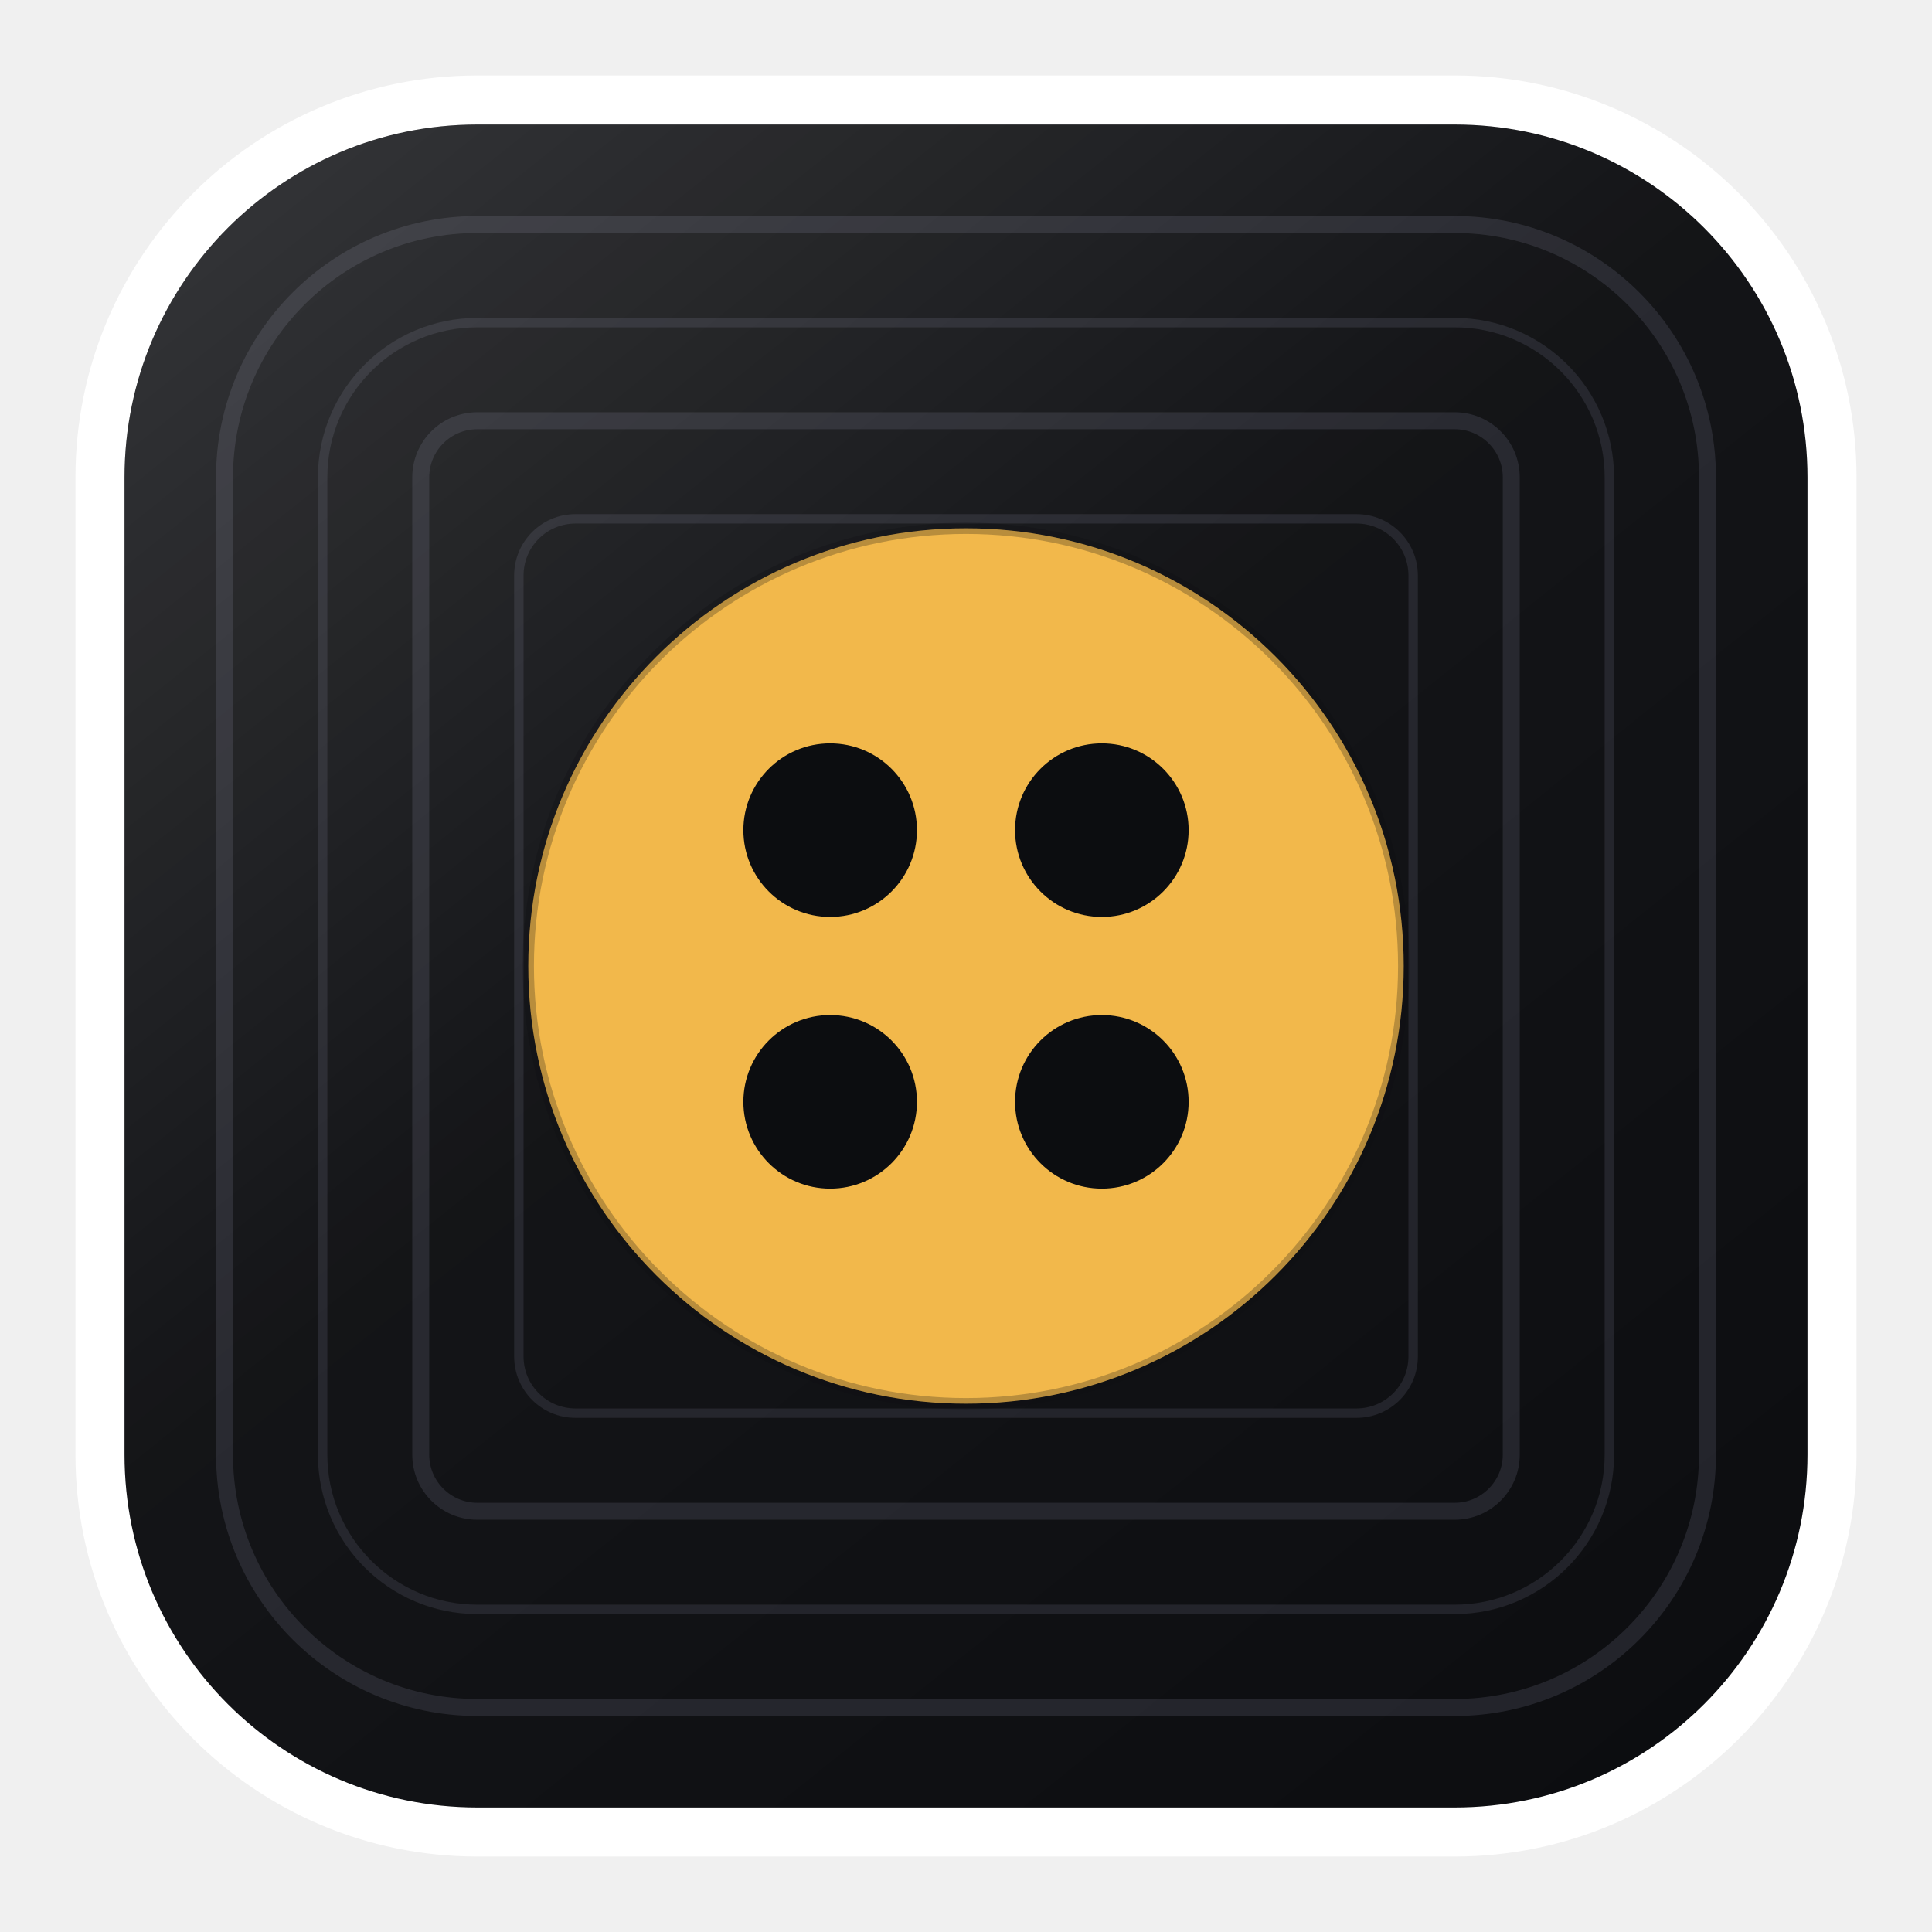
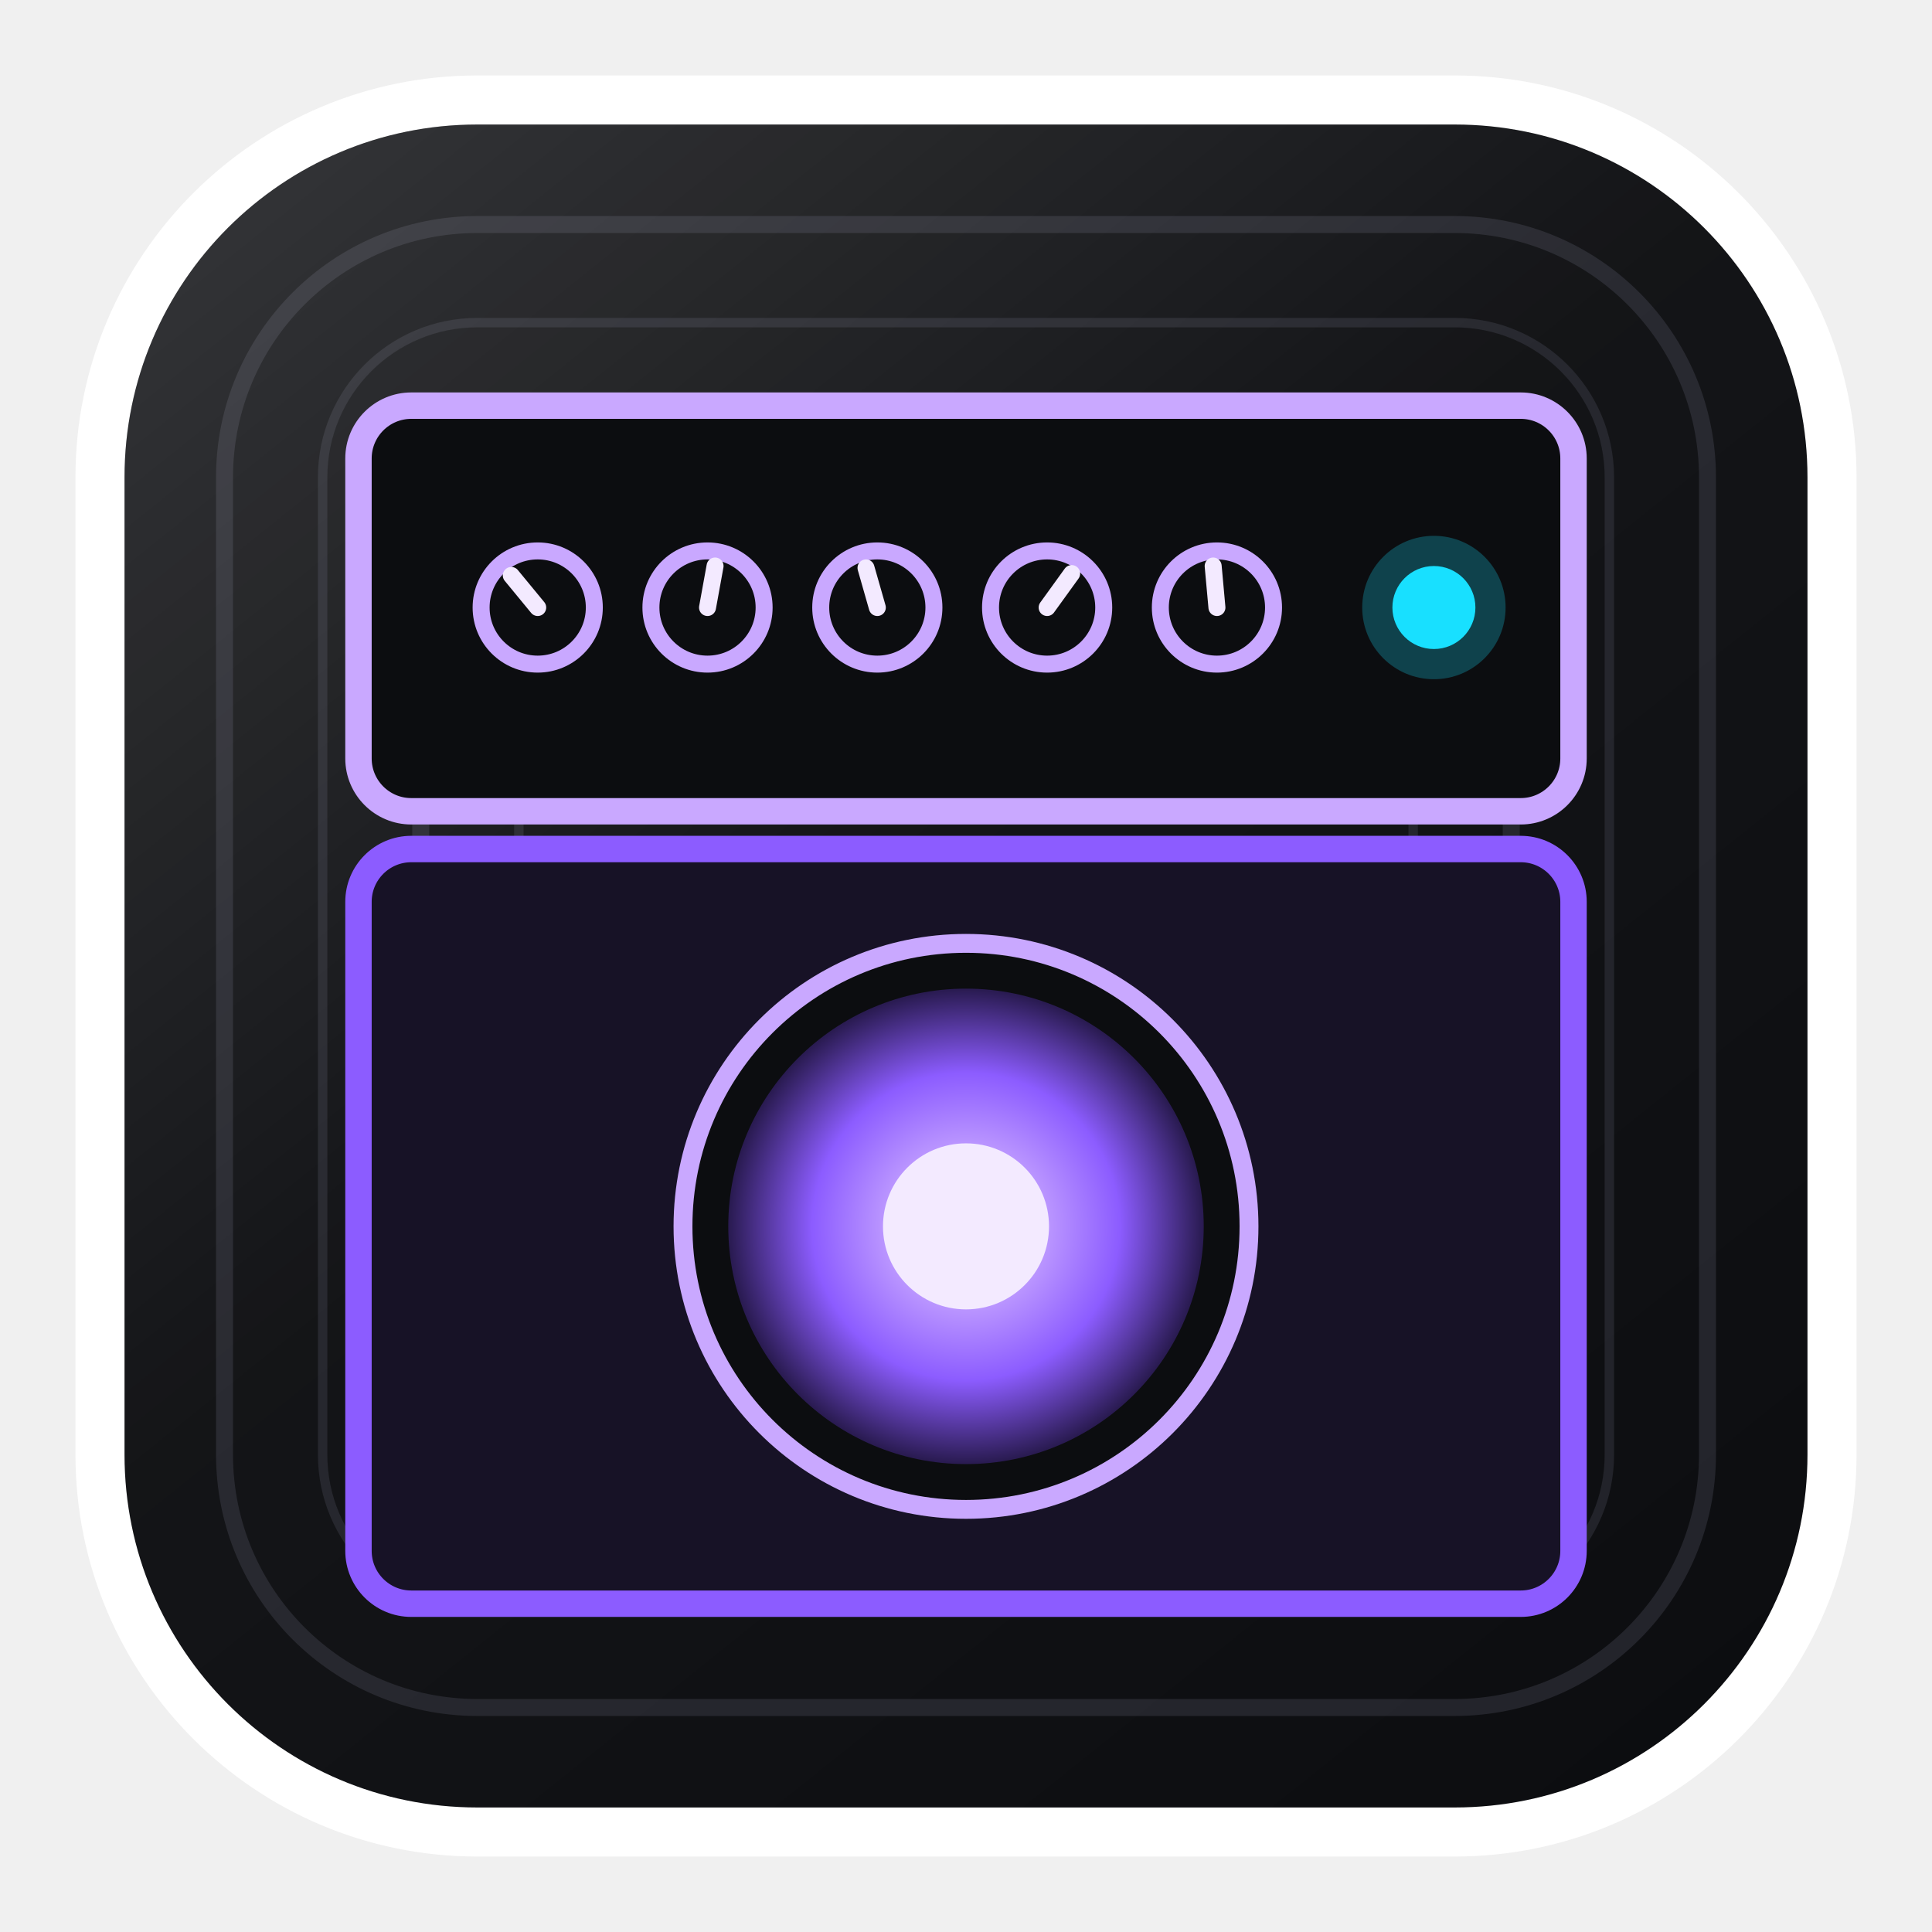
<svg xmlns="http://www.w3.org/2000/svg" viewBox="0 0 1024 1024" width="1024" height="1024">
  <defs>
    <linearGradient id="sheen" x1="0.1" y1="0" x2="0.9" y2="1">
      <stop offset="0" stop-color="#FFFFFF" stop-opacity="0.16" />
      <stop offset="0.45" stop-color="#FFFFFF" stop-opacity="0.03" />
      <stop offset="1" stop-color="#FFFFFF" stop-opacity="0" />
    </linearGradient>
+     <radialGradient id="cone" cx="0.5" cy="0.5" r="0.5">
+       <stop offset="0" stop-color="#F3EAFF" />
+       <stop offset="0.25" stop-color="#C9A8FF" />
+       <stop offset="0.65" stop-color="#8C5CFF" />
+       <stop offset="1" stop-color="#2A1B52" />
+     </radialGradient>
  </defs>
  <rect x="53" y="53" width="918" height="918" rx="200" fill="#0C0D10" />
  <rect x="53" y="53" width="918" height="918" rx="200" fill="none" stroke="#FFFFFF" stroke-width="26" />
  <g fill="none" stroke="#22232A">
    <rect x="119" y="119" width="786" height="786" rx="134" stroke-width="9" />
    <rect x="171" y="171" width="682" height="682" rx="82" stroke-width="5" opacity="0.9" />
    <rect x="223" y="223" width="578" height="578" rx="30" stroke-width="9" />
    <rect x="275" y="275" width="474" height="474" rx="30" stroke-width="5" opacity="0.9" />
  </g>
  <rect x="66" y="66" width="892" height="892" rx="187" fill="url(#sheen)" />
-   <circle cx="512" cy="512" r="232" fill="#F2B84B" />
-   <g fill="#0C0D10">
-     <circle cx="440" cy="440" r="46" />
-     <circle cx="584" cy="440" r="46" />
-     <circle cx="440" cy="584" r="46" />
-     <circle cx="584" cy="584" r="46" />
+   <g>
+     <rect x="190" y="215" width="644" height="215" rx="28" fill="#0C0D10" stroke="#C9A8FF" stroke-width="14" />
+     <circle cx="285" cy="322" r="30" fill="#0C0D10" stroke="#C9A8FF" stroke-width="9" />
+     <path d="M285 322 L271 305" stroke="#F3EAFF" stroke-width="9" stroke-linecap="round" />
+     <circle cx="375" cy="322" r="30" fill="#0C0D10" stroke="#C9A8FF" stroke-width="9" />
+     <path d="M375 322 L379 300" stroke="#F3EAFF" stroke-width="9" stroke-linecap="round" />
+     <circle cx="465" cy="322" r="30" fill="#0C0D10" stroke="#C9A8FF" stroke-width="9" />
+     <path d="M465 322 L459 301" stroke="#F3EAFF" stroke-width="9" stroke-linecap="round" />
+     <circle cx="555" cy="322" r="30" fill="#0C0D10" stroke="#C9A8FF" stroke-width="9" />
+     <path d="M555 322 L568 304" stroke="#F3EAFF" stroke-width="9" stroke-linecap="round" />
+     <circle cx="645" cy="322" r="30" fill="#0C0D10" stroke="#C9A8FF" stroke-width="9" />
+     <path d="M645 322 L643 300" stroke="#F3EAFF" stroke-width="9" stroke-linecap="round" />
+     <circle cx="760" cy="322" r="22" fill="#18E0FF" />
+     <circle cx="760" cy="322" r="38" fill="#18E0FF" fill-opacity="0.25" />
+     <rect x="190" y="450" width="644" height="400" rx="28" fill="#171226" stroke="#8C5CFF" stroke-width="14" />
+     <circle cx="512" cy="650" r="150" fill="#0C0D10" stroke="#C9A8FF" stroke-width="10" />
+     <circle cx="512" cy="650" r="126" fill="url(#cone)" />
+     <circle cx="512" cy="650" r="44" fill="#F3EAFF" />
  </g>
-   <circle cx="512" cy="512" r="232" fill="none" stroke="#0C0D10" stroke-opacity="0.25" stroke-width="6" />
</svg>
